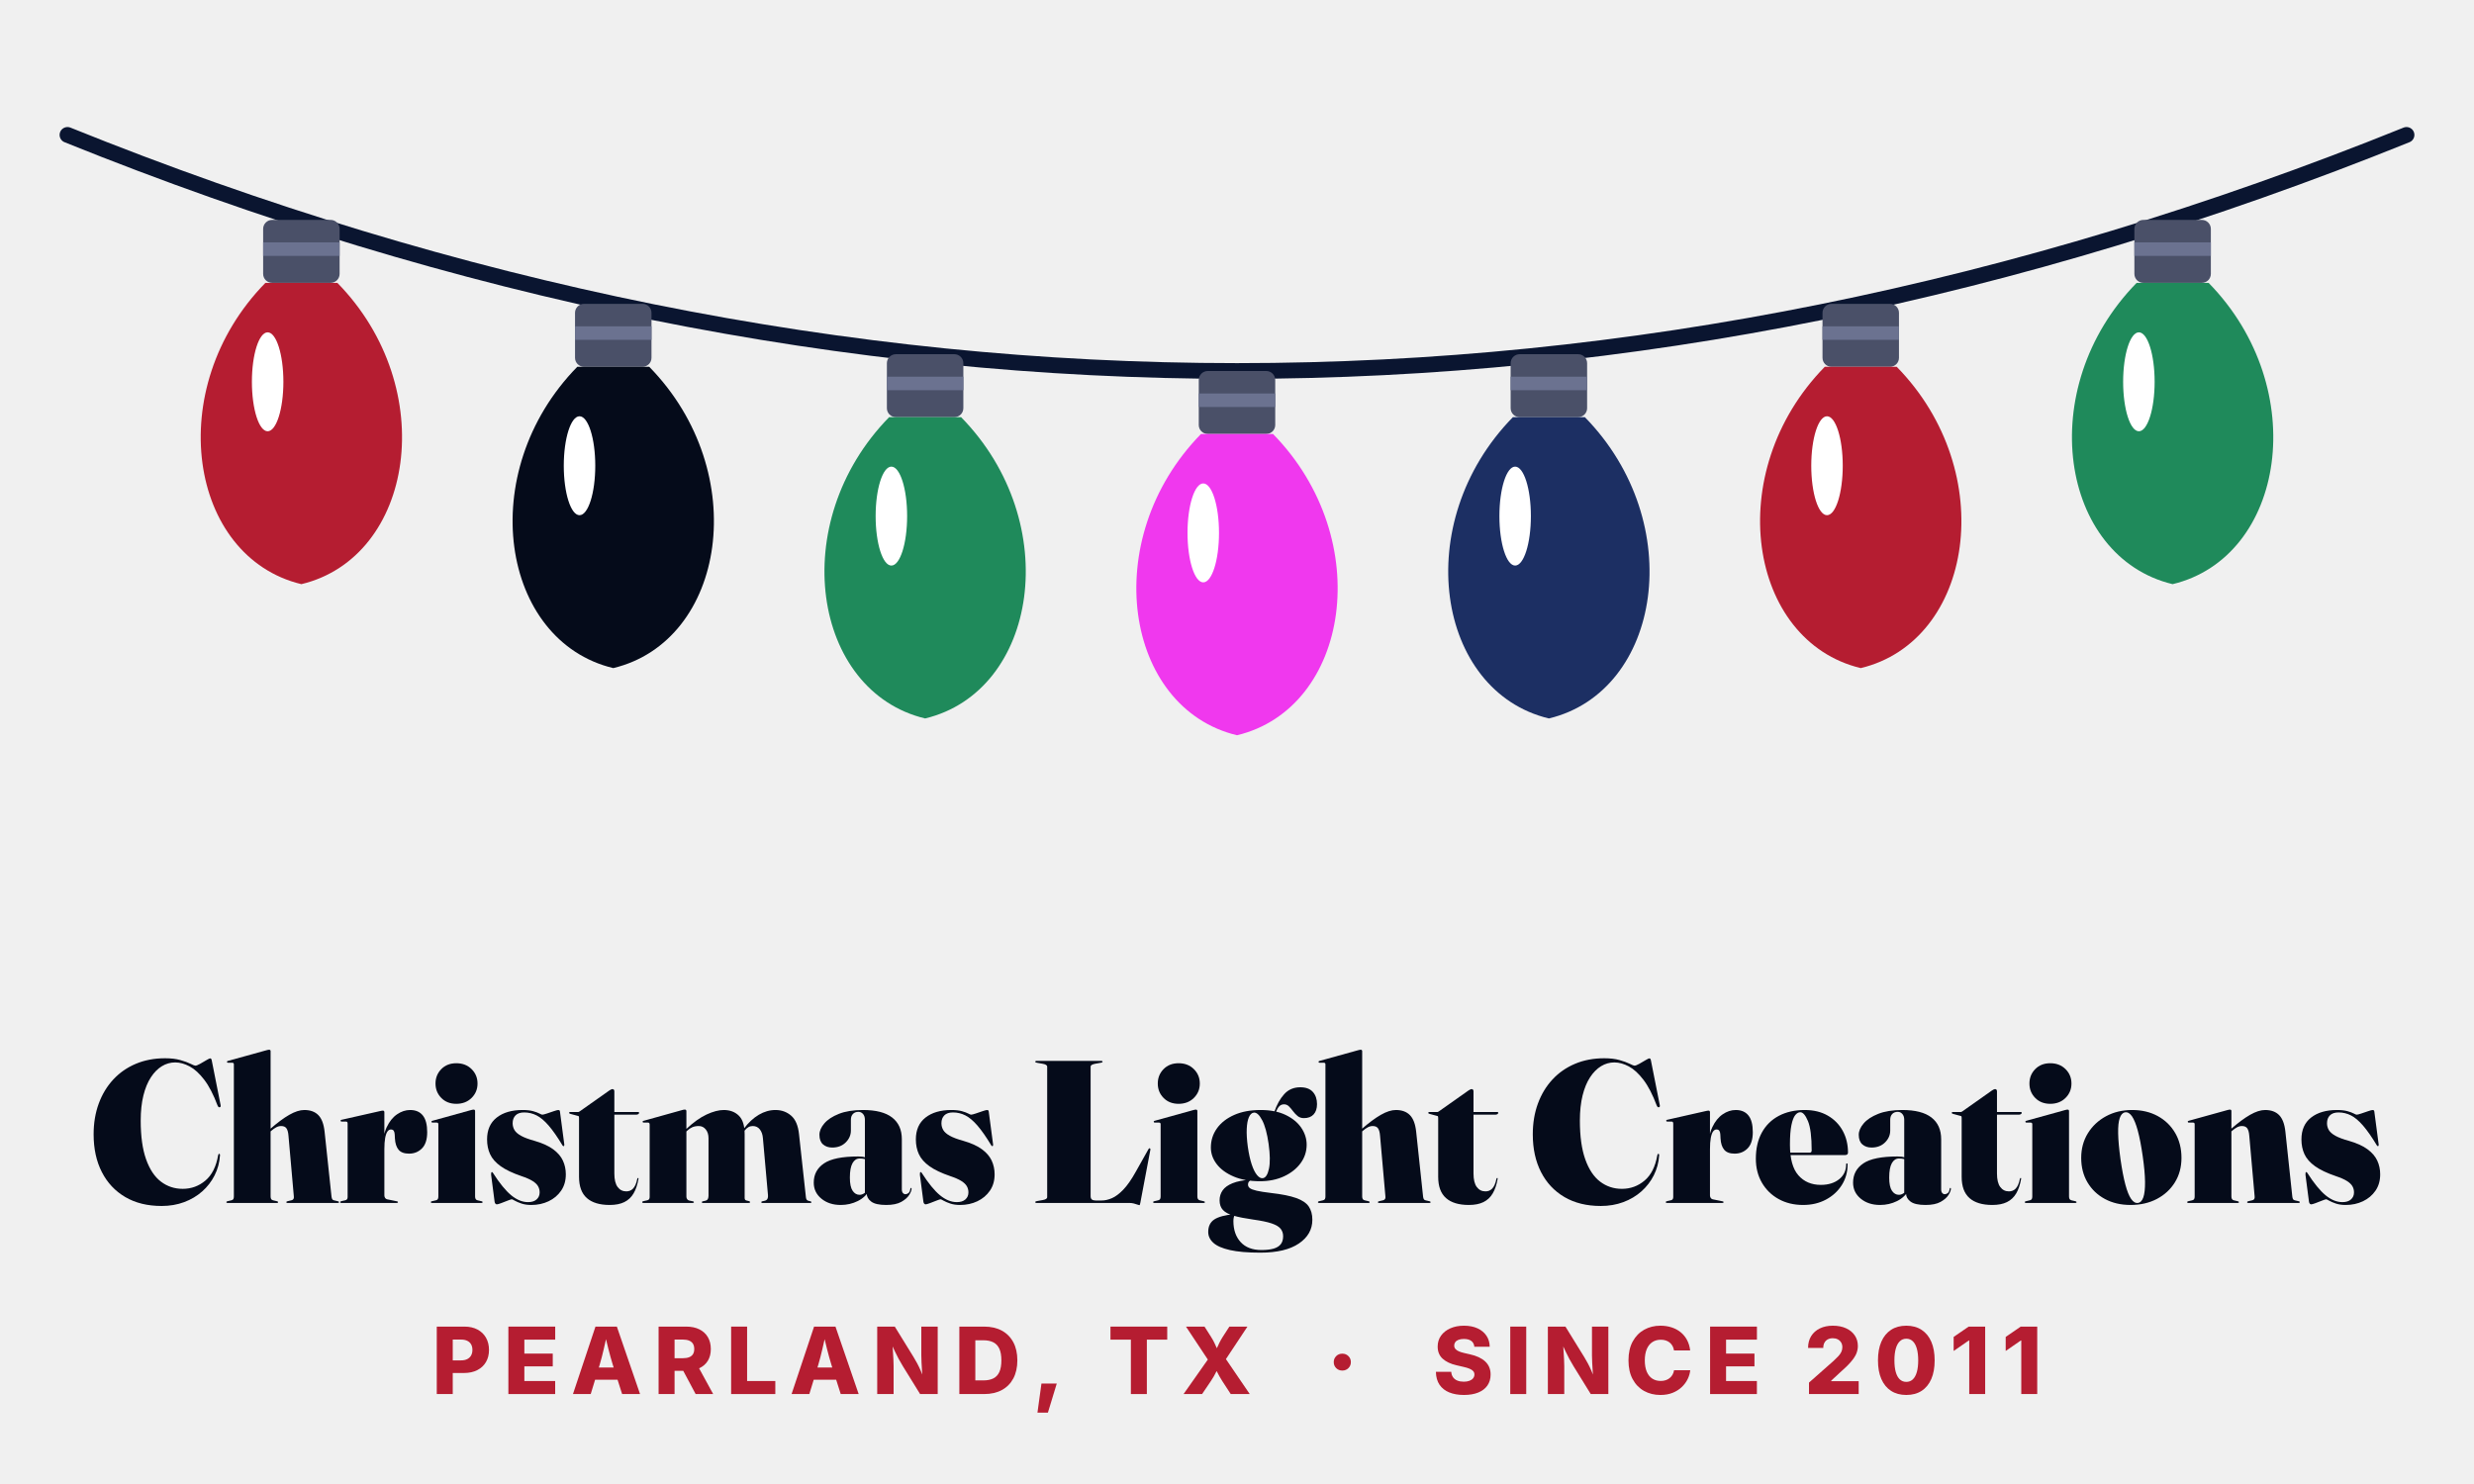
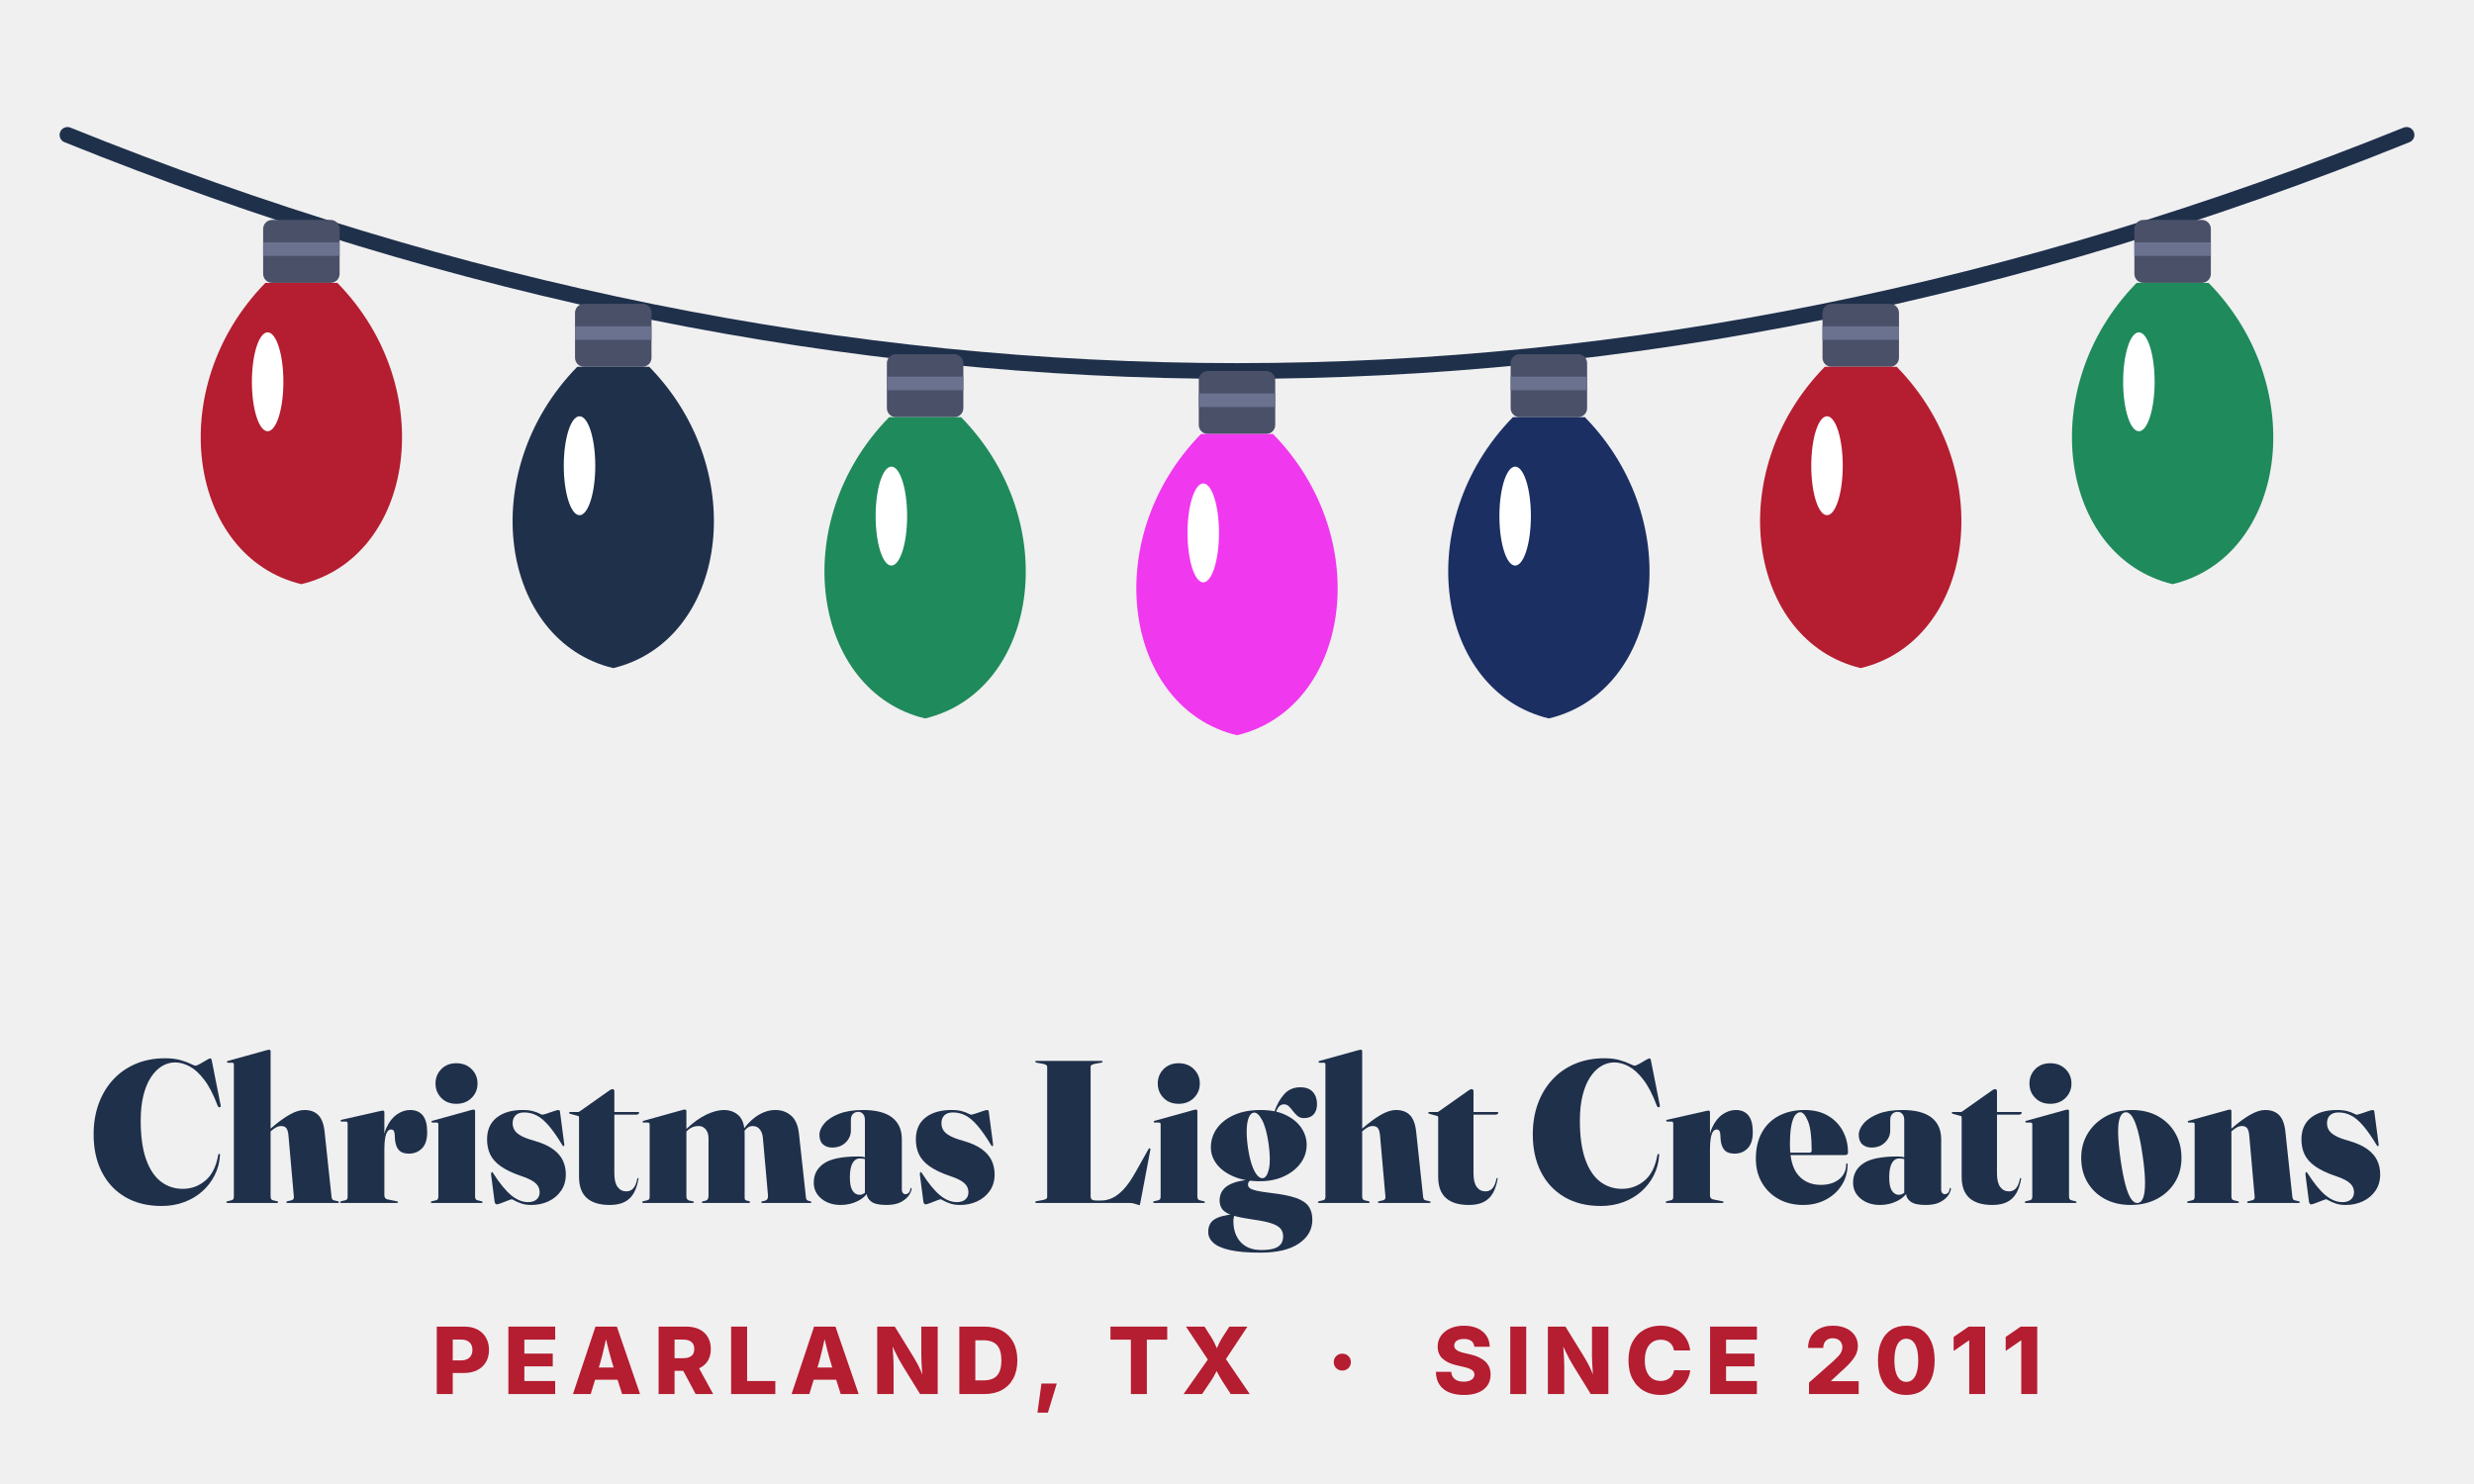
<svg xmlns="http://www.w3.org/2000/svg" width="11in" height="6.6in" viewBox="0 0 1100 660">
-   <path d="M30 60 Q550 270 1070 60" fill="none" stroke="#0a1530" stroke-width="7" stroke-linecap="round" />
+   <path d="M30 60 Q550 270 1070 60" fill="none" stroke="#1F304B" stroke-width="7" stroke-linecap="round" />
  <rect x="117" y="97.8" width="34" height="28" rx="4" fill="#4a5068" />
  <rect x="117" y="107.8" width="34" height="6" fill="#6b7290" />
  <path d="M118 125.8 C72 172.8 84 247.8 134 259.8 C184 247.8 196 172.8 150 125.8 Z" fill="#b51d31" />
  <ellipse cx="119" cy="169.8" rx="7" ry="22" fill="#ffffff" />
  <rect x="255.67" y="135.13" width="34" height="28" rx="4" fill="#4a5068" />
  <rect x="255.67" y="145.13" width="34" height="6" fill="#6b7290" />
-   <path d="M256.67 163.13 C210.67 210.13 222.67 285.13 272.67 297.13 C322.67 285.13 334.67 210.13 288.67 163.13 Z" fill="#050b1a" />
+   <path d="M256.67 163.13 C210.67 210.13 222.67 285.13 272.67 297.13 C322.67 285.13 334.67 210.13 288.67 163.13 Z" fill="#1F304B" />
  <ellipse cx="257.67" cy="207.13" rx="7" ry="22" fill="#ffffff" />
  <rect x="394.33" y="157.53" width="34" height="28" rx="4" fill="#4a5068" />
  <rect x="394.33" y="167.53" width="34" height="6" fill="#6b7290" />
  <path d="M395.33 185.53 C349.33 232.53 361.33 307.53 411.33 319.53 C461.33 307.53 473.33 232.53 427.33 185.53 Z" fill="#1f8a5b" />
  <ellipse cx="396.33" cy="229.53" rx="7" ry="22" fill="#ffffff" />
  <rect x="533" y="165" width="34" height="28" rx="4" fill="#4a5068" />
  <rect x="533" y="175" width="34" height="6" fill="#6b7290" />
  <path d="M534 193 C488 240 500 315 550 327 C600 315 612 240 566 193 Z" fill="#f038ee" />
  <ellipse cx="535" cy="237" rx="7" ry="22" fill="#ffffff" />
  <rect x="671.67" y="157.53" width="34" height="28" rx="4" fill="#4a5068" />
  <rect x="671.67" y="167.53" width="34" height="6" fill="#6b7290" />
  <path d="M672.67 185.53 C626.67 232.53 638.67 307.53 688.67 319.53 C738.67 307.53 750.67 232.53 704.67 185.53 Z" fill="#1c2f63" />
  <ellipse cx="673.67" cy="229.53" rx="7" ry="22" fill="#ffffff" />
  <rect x="810.33" y="135.13" width="34" height="28" rx="4" fill="#4a5068" />
  <rect x="810.33" y="145.13" width="34" height="6" fill="#6b7290" />
  <path d="M811.33 163.13 C765.33 210.13 777.33 285.13 827.33 297.13 C877.33 285.13 889.33 210.13 843.33 163.13 Z" fill="#b51d31" />
  <ellipse cx="812.33" cy="207.13" rx="7" ry="22" fill="#ffffff" />
  <rect x="949" y="97.8" width="34" height="28" rx="4" fill="#4a5068" />
  <rect x="949" y="107.8" width="34" height="6" fill="#6b7290" />
  <path d="M950 125.8 C904 172.8 916 247.8 966 259.8 C1016 247.8 1028 172.8 982 125.8 Z" fill="#1f8a5b" />
  <ellipse cx="951" cy="169.8" rx="7" ry="22" fill="#ffffff" />
-   <g transform="translate(0 535)" fill="#050b1a">
+   <g transform="translate(0 535)" fill="#1F304B">
    <path transform="translate(40 0) scale(0.04512276 -0.04512276)" d="M1281 467Q1274 363 1228.5 272.5Q1183 182 1106.5 114.0Q1030 46 928.0 8.0Q826 -30 706 -30Q498 -30 348.0 58.0Q198 146 117.0 304.5Q36 463 36 676Q36 842 86.5 979.5Q137 1117 230.0 1217.0Q323 1317 452.5 1371.5Q582 1426 740 1426Q828 1426 891.0 1408.0Q954 1390 991.0 1371.5Q1028 1353 1038 1353Q1053 1353 1085.0 1371.0Q1117 1389 1147.0 1407.0Q1177 1425 1185 1425Q1190 1425 1194.0 1420.5Q1198 1416 1200 1405L1287 966Q1289 956 1287.5 950.5Q1286 945 1278 943Q1271 942 1266.5 946.0Q1262 950 1257 961Q1197 1121 1126.5 1213.5Q1056 1306 982.5 1345.5Q909 1385 840 1385Q770 1385 709.0 1348.0Q648 1311 600.5 1238.5Q553 1166 526.5 1059.0Q500 952 500 811Q500 579 553.0 430.0Q606 281 699.5 210.0Q793 139 914 139Q1041 139 1137.5 220.5Q1234 302 1263 470Q1265 477 1267.0 480.5Q1269 484 1273 484Q1278 484 1280.0 479.0Q1282 474 1281 467Z" />
    <path transform="translate(99.47 0) scale(0.04512276 -0.04512276)" d="M462 1496V64Q462 48 467.5 38.5Q473 29 486 26L524 17Q536 14 536 8Q536 0 526 0H36Q32 0 29.0 2.0Q26 4 26 8Q26 11 28.5 13.5Q31 16 38 17L76 26Q90 29 95.0 38.5Q100 48 100 64V1366Q100 1374 96.0 1378.0Q92 1382 83 1382H44Q37 1382 34.5 1384.5Q32 1387 32 1391Q32 1395 35.0 1397.0Q38 1399 42 1400L421 1505Q433 1508 437.5 1509.0Q442 1510 448 1510Q455 1510 458.5 1506.0Q462 1502 462 1496ZM432 679 418 694 458 729Q563 821 646.0 868.5Q729 916 794 916Q883 916 932.5 865.5Q982 815 994 702L1062 64Q1064 48 1068.5 38.5Q1073 29 1086 26L1124 17Q1131 16 1133.5 13.5Q1136 11 1136 8Q1136 4 1133.5 2.0Q1131 0 1126 0H627Q617 0 617 8Q617 14 629 17L667 26Q681 29 687.0 38.5Q693 48 691 64L638 664Q634 713 618.0 735.5Q602 758 566 758Q541 758 517.5 745.5Q494 733 470 712Z" />
    <path transform="translate(149.96 0) scale(0.04512276 -0.04512276)" d="M448 540Q448 664 487.5 747.5Q527 831 589.0 873.5Q651 916 718 916Q800 916 843.0 862.0Q886 808 886 698Q886 590 835.0 538.0Q784 486 707 486Q636 486 604.0 524.5Q572 563 568 636L566 674Q565 696 557.0 710.0Q549 724 528 724Q509 724 494.5 704.0Q480 684 472.0 641.0Q464 598 464 530ZM464 894V586V74Q464 61 471.0 50.0Q478 39 490 36L588 16Q594 15 596.0 13.0Q598 11 598 8Q598 4 595.0 2.0Q592 0 586 0H40Q34 0 31.0 2.5Q28 5 28 8Q28 11 32.0 14.0Q36 17 42 18L78 26Q92 29 97.0 37.5Q102 46 102 58V782Q102 791 98.5 796.5Q95 802 86 802H42Q38 802 35.0 804.5Q32 807 32 810Q32 813 35.0 816.0Q38 819 44 820L424 906Q433 908 438.5 909.0Q444 910 450 910Q458 910 461.0 905.0Q464 900 464 894Z" />
    <path transform="translate(190.39 0) scale(0.04512276 -0.04512276)" d="M462 906V64Q462 48 467.5 38.5Q473 29 486 26L524 17Q531 16 533.5 13.5Q536 11 536 8Q536 4 533.5 2.0Q531 0 526 0H36Q32 0 29.0 2.0Q26 4 26 8Q26 11 28.5 13.5Q31 16 38 17L76 26Q90 29 95.0 38.5Q100 48 100 64V776Q100 784 96.0 788.0Q92 792 83 792H44Q37 792 34.5 794.5Q32 797 32 801Q32 805 35.0 807.0Q38 809 42 810L421 915Q433 918 437.5 919.0Q442 920 448 920Q455 920 458.5 916.0Q462 912 462 906ZM277 977Q186 977 129.0 1035.0Q72 1093 72 1177Q72 1261 129.0 1319.0Q186 1377 277 1377Q369 1377 427.5 1319.0Q486 1261 486 1177Q486 1093 427.5 1035.0Q369 977 277 977Z" />
    <path transform="translate(215.3 0) scale(0.04512276 -0.04512276)" d="M432 8Q486 8 516.0 34.5Q546 61 546 104Q546 137 530.5 164.5Q515 192 476.0 216.5Q437 241 368 264Q236 309 162.0 362.0Q88 415 58.0 480.0Q28 545 28 626Q28 767 123.0 841.5Q218 916 378 916Q441 916 481.5 904.5Q522 893 543.5 881.5Q565 870 572 870Q584 870 618.0 881.5Q652 893 685.5 904.5Q719 916 730 916Q735 916 740.0 913.5Q745 911 746 902L788 584Q790 574 788.5 568.0Q787 562 784 560Q781 559 778.0 560.5Q775 562 772 566Q696 692 634.5 763.0Q573 834 515.5 863.0Q458 892 394 892Q337 892 308.5 863.0Q280 834 280 786Q280 749 298.0 718.5Q316 688 362.5 662.0Q409 636 496 612Q611 579 678.5 529.5Q746 480 775.0 417.5Q804 355 804 282Q804 188 757.5 120.5Q711 53 634.0 16.5Q557 -20 464 -20Q408 -20 367.0 -6.0Q326 8 301.5 22.0Q277 36 272 36Q264 36 232.5 23.5Q201 11 168.0 -1.5Q135 -14 124 -14Q117 -14 110.5 -7.5Q104 -1 102 14L68 276Q67 290 68.5 295.5Q70 301 74 304Q76 306 79.0 303.5Q82 301 86 296Q184 143 266.0 75.5Q348 8 432 8Z" />
    <path transform="translate(253.3 0) scale(0.04512276 -0.04512276)" d="M80 858 6 878Q-1 880 -3.5 882.5Q-6 885 -6 888Q-6 891 -3.5 893.5Q-1 896 2 896H82Q85 896 88.5 897.0Q92 898 98 902L390 1108Q398 1114 407.0 1118.0Q416 1122 422 1122Q430 1122 435.0 1116.5Q440 1111 440 1100V290Q440 201 472.0 157.5Q504 114 558 114Q576 114 592.5 120.0Q609 126 623.0 140.0Q637 154 648.0 178.0Q659 202 666 238Q668 246 674.0 246.0Q680 246 678 238Q663 151 629.5 94.0Q596 37 538.5 8.5Q481 -20 394 -20Q246 -20 169.0 48.0Q92 116 92 258V840Q92 849 90.0 853.0Q88 857 80 858ZM336 870 348 896H674Q679 896 681.5 894.5Q684 893 684 888Q684 881 676.0 875.5Q668 870 654 870Z" />
    <path transform="translate(284.34 0) scale(0.04512276 -0.04512276)" d="M462 904V62Q462 49 469.0 38.0Q476 27 488 24L526 16Q536 14 536 8Q536 0 524 0H38Q32 0 29.0 2.5Q26 5 26 8Q26 11 30.0 14.0Q34 17 40 18L76 26Q90 29 95.0 37.5Q100 46 100 58V772Q100 781 96.5 786.5Q93 792 84 792H40Q36 792 33.0 794.5Q30 797 30 800Q30 803 33.0 806.0Q36 809 42 810L422 916Q431 919 436.5 919.5Q442 920 448 920Q456 920 459.0 915.0Q462 910 462 904ZM434 678 420 690 458 726Q566 828 661.5 872.0Q757 916 830 916Q922 916 979.0 860.0Q1036 804 1036 678V50Q1036 38 1040.5 32.0Q1045 26 1054 24L1078 18Q1090 14 1090 8Q1090 0 1074 0H622Q614 0 614 8Q614 14 624 16L650 22Q668 27 674.0 40.0Q680 53 680 72V638Q680 691 653.0 724.5Q626 758 584 758Q548 758 521.0 746.5Q494 735 470 712ZM1010 678 996 690 1028 732Q1096 822 1175.5 869.0Q1255 916 1340 916Q1430 916 1494.5 860.0Q1559 804 1572 676L1640 54Q1642 39 1647.5 32.0Q1653 25 1662 22L1684 16Q1689 15 1691.5 13.0Q1694 11 1694 8Q1694 4 1691.5 2.0Q1689 0 1684 0H1208Q1200 0 1200 8Q1200 14 1210 16L1236 22Q1254 27 1261.0 41.0Q1268 55 1266 76L1216 638Q1212 691 1186.0 724.5Q1160 758 1116 758Q1092 758 1073.0 747.0Q1054 736 1040 718Z" />
    <path transform="translate(360.82 0) scale(0.04512276 -0.04512276)" d="M544 93V107L526 90V820Q526 856 507.5 877.0Q489 898 462 898Q428 898 408.0 877.0Q388 856 388 820V714Q388 647 337.0 596.5Q286 546 204 546Q149 546 113.5 577.0Q78 608 78 672Q78 727 126.0 783.5Q174 840 269.5 878.0Q365 916 507 916Q699 916 794.5 842.0Q890 768 890 628V134Q890 110 900.5 98.0Q911 86 926 86Q941 86 955.5 97.5Q970 109 974 140Q975 145 976.5 146.5Q978 148 980 148Q983 148 984.5 146.5Q986 145 986 140Q986 117 962.5 79.0Q939 41 884.5 10.5Q830 -20 736 -20Q632 -20 588.0 13.5Q544 47 544 93ZM22 200Q22 321 122.5 389.5Q223 458 460 458Q505 458 530.5 448.5Q556 439 578 422L568 414Q544 428 523.0 433.0Q502 438 474 438Q430 438 404.0 392.0Q378 346 378 250Q378 160 405.0 120.0Q432 80 474 80Q497 80 521.0 96.5Q545 113 559 138L573 130Q533 57 455.5 18.5Q378 -20 288 -20Q173 -20 97.5 42.0Q22 104 22 200Z" />
    <path transform="translate(405.95 0) scale(0.04512276 -0.04512276)" d="M432 8Q486 8 516.0 34.5Q546 61 546 104Q546 137 530.5 164.5Q515 192 476.0 216.5Q437 241 368 264Q236 309 162.0 362.0Q88 415 58.0 480.0Q28 545 28 626Q28 767 123.0 841.5Q218 916 378 916Q441 916 481.5 904.5Q522 893 543.5 881.5Q565 870 572 870Q584 870 618.0 881.5Q652 893 685.5 904.5Q719 916 730 916Q735 916 740.0 913.5Q745 911 746 902L788 584Q790 574 788.5 568.0Q787 562 784 560Q781 559 778.0 560.5Q775 562 772 566Q696 692 634.5 763.0Q573 834 515.5 863.0Q458 892 394 892Q337 892 308.5 863.0Q280 834 280 786Q280 749 298.0 718.5Q316 688 362.5 662.0Q409 636 496 612Q611 579 678.5 529.5Q746 480 775.0 417.5Q804 355 804 282Q804 188 757.5 120.5Q711 53 634.0 16.5Q557 -20 464 -20Q408 -20 367.0 -6.0Q326 8 301.5 22.0Q277 36 272 36Q264 36 232.5 23.5Q201 11 168.0 -1.5Q135 -14 124 -14Q117 -14 110.5 -7.5Q104 -1 102 14L68 276Q67 290 68.5 295.5Q70 301 74 304Q76 306 79.0 303.5Q82 301 86 296Q184 143 266.0 75.5Q348 8 432 8Z" />
    <path transform="translate(457.48 0) scale(0.04512276 -0.04512276)" d="M710 1382 654 1372Q632 1368 620.0 1361.0Q608 1354 608 1342V68Q608 43 621.0 33.5Q634 24 658 24H716Q765 24 818.0 47.0Q871 70 929.5 130.5Q988 191 1051 304L1178 530Q1181 536 1184.0 538.0Q1187 540 1190 538Q1195 537 1196.5 533.0Q1198 529 1196 520L1098 2Q1095 -14 1093.0 -18.0Q1091 -22 1088 -22Q1084 -22 1069.5 -16.5Q1055 -11 1034.0 -5.5Q1013 0 988 0H74Q68 0 65.0 2.5Q62 5 62 8Q62 15 78 18L134 28Q157 32 168.5 39.0Q180 46 180 58V1342Q180 1354 168.5 1361.0Q157 1368 134 1372L78 1382Q62 1385 62 1392Q62 1395 65.0 1397.5Q68 1400 74 1400H714Q720 1400 723.0 1397.5Q726 1395 726 1392Q726 1385 710 1382Z" />
    <path transform="translate(511.53 0) scale(0.04512276 -0.04512276)" d="M462 906V64Q462 48 467.5 38.5Q473 29 486 26L524 17Q531 16 533.5 13.5Q536 11 536 8Q536 4 533.5 2.0Q531 0 526 0H36Q32 0 29.0 2.0Q26 4 26 8Q26 11 28.5 13.5Q31 16 38 17L76 26Q90 29 95.0 38.5Q100 48 100 64V776Q100 784 96.0 788.0Q92 792 83 792H44Q37 792 34.5 794.5Q32 797 32 801Q32 805 35.0 807.0Q38 809 42 810L421 915Q433 918 437.5 919.0Q442 920 448 920Q455 920 458.5 916.0Q462 912 462 906ZM277 977Q186 977 129.0 1035.0Q72 1093 72 1177Q72 1261 129.0 1319.0Q186 1377 277 1377Q369 1377 427.5 1319.0Q486 1261 486 1177Q486 1093 427.5 1035.0Q369 977 277 977Z" />
    <path transform="translate(536.44 0) scale(0.04512276 -0.04512276)" d="M637 98Q543 109 494.0 120.5Q445 132 427.0 146.0Q409 160 409 180Q409 200 420.0 212.0Q431 224 441 224L439 230Q325 222 257.0 194.5Q189 167 159.0 124.0Q129 81 129 26Q129 -34 162.0 -69.5Q195 -105 268.0 -126.0Q341 -147 461 -164Q577 -180 641.0 -201.5Q705 -223 730.0 -254.0Q755 -285 755 -328Q755 -377 731.5 -407.0Q708 -437 660.5 -450.5Q613 -464 541 -464Q408 -464 336.5 -386.0Q265 -308 265 -178Q265 -158 269.0 -142.0Q273 -126 277 -120V-110Q138 -123 77.5 -162.5Q17 -202 17 -286Q17 -347 67.5 -393.0Q118 -439 231.0 -464.5Q344 -490 531 -490Q777 -490 910.0 -400.0Q1043 -310 1043 -166Q1043 -87 1007.5 -35.0Q972 17 883.5 48.5Q795 80 637 98ZM659 870 679 878Q693 925 713.0 948.5Q733 972 764 972Q792 972 812.5 951.5Q833 931 853.0 904.0Q873 877 898.0 856.5Q923 836 960 836Q1022 836 1055.5 872.5Q1089 909 1089 974Q1089 1048 1048.0 1094.0Q1007 1140 924 1140Q827 1140 765.5 1072.0Q704 1004 667 894ZM987 574Q987 662 934.5 740.0Q882 818 780.5 867.0Q679 916 533 916Q382 916 272.0 867.0Q162 818 102.5 734.5Q43 651 43 546Q43 457 101.5 381.5Q160 306 268.5 260.0Q377 214 527 214Q659 214 763.0 262.0Q867 310 927.0 391.5Q987 473 987 574ZM465 890Q506 896 548.0 816.5Q590 737 612 582Q634 425 615.5 337.5Q597 250 555 244Q527 240 498.0 274.5Q469 309 445.5 379.5Q422 450 407 554Q393 657 396.5 731.0Q400 805 418.0 845.5Q436 886 465 890Z" />
    <path transform="translate(584.81 0) scale(0.04512276 -0.04512276)" d="M462 1496V64Q462 48 467.5 38.5Q473 29 486 26L524 17Q536 14 536 8Q536 0 526 0H36Q32 0 29.0 2.0Q26 4 26 8Q26 11 28.5 13.5Q31 16 38 17L76 26Q90 29 95.0 38.5Q100 48 100 64V1366Q100 1374 96.0 1378.0Q92 1382 83 1382H44Q37 1382 34.5 1384.5Q32 1387 32 1391Q32 1395 35.0 1397.0Q38 1399 42 1400L421 1505Q433 1508 437.5 1509.0Q442 1510 448 1510Q455 1510 458.5 1506.0Q462 1502 462 1496ZM432 679 418 694 458 729Q563 821 646.0 868.5Q729 916 794 916Q883 916 932.5 865.5Q982 815 994 702L1062 64Q1064 48 1068.5 38.5Q1073 29 1086 26L1124 17Q1131 16 1133.5 13.5Q1136 11 1136 8Q1136 4 1133.5 2.0Q1131 0 1126 0H627Q617 0 617 8Q617 14 629 17L667 26Q681 29 687.0 38.5Q693 48 691 64L638 664Q634 713 618.0 735.5Q602 758 566 758Q541 758 517.5 745.5Q494 733 470 712Z" />
    <path transform="translate(635.3 0) scale(0.04512276 -0.04512276)" d="M80 858 6 878Q-1 880 -3.5 882.5Q-6 885 -6 888Q-6 891 -3.5 893.5Q-1 896 2 896H82Q85 896 88.5 897.0Q92 898 98 902L390 1108Q398 1114 407.0 1118.0Q416 1122 422 1122Q430 1122 435.0 1116.5Q440 1111 440 1100V290Q440 201 472.0 157.5Q504 114 558 114Q576 114 592.5 120.0Q609 126 623.0 140.0Q637 154 648.0 178.0Q659 202 666 238Q668 246 674.0 246.0Q680 246 678 238Q663 151 629.5 94.0Q596 37 538.5 8.5Q481 -20 394 -20Q246 -20 169.0 48.0Q92 116 92 258V840Q92 849 90.0 853.0Q88 857 80 858ZM336 870 348 896H674Q679 896 681.5 894.5Q684 893 684 888Q684 881 676.0 875.5Q668 870 654 870Z" />
    <path transform="translate(679.89 0) scale(0.04512276 -0.04512276)" d="M1281 467Q1274 363 1228.5 272.5Q1183 182 1106.5 114.0Q1030 46 928.0 8.0Q826 -30 706 -30Q498 -30 348.0 58.0Q198 146 117.0 304.5Q36 463 36 676Q36 842 86.5 979.5Q137 1117 230.0 1217.0Q323 1317 452.5 1371.5Q582 1426 740 1426Q828 1426 891.0 1408.0Q954 1390 991.0 1371.5Q1028 1353 1038 1353Q1053 1353 1085.0 1371.0Q1117 1389 1147.0 1407.0Q1177 1425 1185 1425Q1190 1425 1194.0 1420.5Q1198 1416 1200 1405L1287 966Q1289 956 1287.5 950.5Q1286 945 1278 943Q1271 942 1266.5 946.0Q1262 950 1257 961Q1197 1121 1126.5 1213.5Q1056 1306 982.5 1345.5Q909 1385 840 1385Q770 1385 709.0 1348.0Q648 1311 600.5 1238.5Q553 1166 526.5 1059.0Q500 952 500 811Q500 579 553.0 430.0Q606 281 699.5 210.0Q793 139 914 139Q1041 139 1137.5 220.5Q1234 302 1263 470Q1265 477 1267.0 480.5Q1269 484 1273 484Q1278 484 1280.0 479.0Q1282 474 1281 467Z" />
    <path transform="translate(739.36 0) scale(0.04512276 -0.04512276)" d="M448 540Q448 664 487.5 747.5Q527 831 589.0 873.5Q651 916 718 916Q800 916 843.0 862.0Q886 808 886 698Q886 590 835.0 538.0Q784 486 707 486Q636 486 604.0 524.5Q572 563 568 636L566 674Q565 696 557.0 710.0Q549 724 528 724Q509 724 494.5 704.0Q480 684 472.0 641.0Q464 598 464 530ZM464 894V586V74Q464 61 471.0 50.0Q478 39 490 36L588 16Q594 15 596.0 13.0Q598 11 598 8Q598 4 595.0 2.0Q592 0 586 0H40Q34 0 31.0 2.5Q28 5 28 8Q28 11 32.0 14.0Q36 17 42 18L78 26Q92 29 97.0 37.5Q102 46 102 58V782Q102 791 98.5 796.5Q95 802 86 802H42Q38 802 35.0 804.5Q32 807 32 810Q32 813 35.0 816.0Q38 819 44 820L424 906Q433 908 438.5 909.0Q444 910 450 910Q458 910 461.0 905.0Q464 900 464 894Z" />
    <path transform="translate(779.79 0) scale(0.04512276 -0.04512276)" d="M928 496Q928 486 921.5 479.0Q915 472 900 472H274V496H552Q570 496 570 518Q570 719 533.5 806.5Q497 894 458 894Q431 894 408.0 865.5Q385 837 370.5 767.0Q356 697 356 574Q356 367 439.0 272.5Q522 178 660 178Q771 178 840.5 233.5Q910 289 910 382Q910 387 912.5 388.5Q915 390 916 390Q919 390 921.5 388.0Q924 386 924 380Q924 266 866.5 175.5Q809 85 710.0 32.5Q611 -20 486 -20Q350 -20 245.0 38.0Q140 96 80.0 199.0Q20 302 20 436Q20 586 79.0 693.5Q138 801 246.5 858.5Q355 916 502 916Q633 916 728.5 861.0Q824 806 876.0 711.0Q928 616 928 496Z" />
    <path transform="translate(822.93 0) scale(0.04512276 -0.04512276)" d="M544 93V107L526 90V820Q526 856 507.5 877.0Q489 898 462 898Q428 898 408.0 877.0Q388 856 388 820V714Q388 647 337.0 596.5Q286 546 204 546Q149 546 113.5 577.0Q78 608 78 672Q78 727 126.0 783.5Q174 840 269.5 878.0Q365 916 507 916Q699 916 794.5 842.0Q890 768 890 628V134Q890 110 900.5 98.0Q911 86 926 86Q941 86 955.5 97.5Q970 109 974 140Q975 145 976.5 146.5Q978 148 980 148Q983 148 984.5 146.5Q986 145 986 140Q986 117 962.5 79.0Q939 41 884.5 10.5Q830 -20 736 -20Q632 -20 588.0 13.5Q544 47 544 93ZM22 200Q22 321 122.5 389.5Q223 458 460 458Q505 458 530.5 448.5Q556 439 578 422L568 414Q544 428 523.0 433.0Q502 438 474 438Q430 438 404.0 392.0Q378 346 378 250Q378 160 405.0 120.0Q432 80 474 80Q497 80 521.0 96.5Q545 113 559 138L573 130Q533 57 455.5 18.5Q378 -20 288 -20Q173 -20 97.5 42.0Q22 104 22 200Z" />
    <path transform="translate(868.05 0) scale(0.04512276 -0.04512276)" d="M80 858 6 878Q-1 880 -3.5 882.5Q-6 885 -6 888Q-6 891 -3.5 893.5Q-1 896 2 896H82Q85 896 88.5 897.0Q92 898 98 902L390 1108Q398 1114 407.0 1118.0Q416 1122 422 1122Q430 1122 435.0 1116.5Q440 1111 440 1100V290Q440 201 472.0 157.5Q504 114 558 114Q576 114 592.5 120.0Q609 126 623.0 140.0Q637 154 648.0 178.0Q659 202 666 238Q668 246 674.0 246.0Q680 246 678 238Q663 151 629.5 94.0Q596 37 538.5 8.5Q481 -20 394 -20Q246 -20 169.0 48.0Q92 116 92 258V840Q92 849 90.0 853.0Q88 857 80 858ZM336 870 348 896H674Q679 896 681.5 894.5Q684 893 684 888Q684 881 676.0 875.5Q668 870 654 870Z" />
    <path transform="translate(899.09 0) scale(0.04512276 -0.04512276)" d="M462 906V64Q462 48 467.5 38.5Q473 29 486 26L524 17Q531 16 533.5 13.5Q536 11 536 8Q536 4 533.5 2.0Q531 0 526 0H36Q32 0 29.0 2.0Q26 4 26 8Q26 11 28.5 13.5Q31 16 38 17L76 26Q90 29 95.0 38.5Q100 48 100 64V776Q100 784 96.0 788.0Q92 792 83 792H44Q37 792 34.5 794.5Q32 797 32 801Q32 805 35.0 807.0Q38 809 42 810L421 915Q433 918 437.5 919.0Q442 920 448 920Q455 920 458.5 916.0Q462 912 462 906ZM277 977Q186 977 129.0 1035.0Q72 1093 72 1177Q72 1261 129.0 1319.0Q186 1377 277 1377Q369 1377 427.5 1319.0Q486 1261 486 1177Q486 1093 427.5 1035.0Q369 977 277 977Z" />
    <path transform="translate(924 0) scale(0.04512276 -0.04512276)" d="M532 916Q675 916 784.5 856.0Q894 796 956.0 689.5Q1018 583 1018 444Q1018 308 953.5 203.5Q889 99 776.0 39.5Q663 -20 516 -20Q373 -20 263.5 39.0Q154 98 92.0 202.5Q30 307 30 444Q30 580 95.5 686.5Q161 793 274.5 854.5Q388 916 532 916ZM589 0Q625 5 642.5 56.0Q660 107 659.0 208.0Q658 309 636 462Q614 615 587.5 712.5Q561 810 530.0 854.5Q499 899 462 893Q427 887 409.5 836.0Q392 785 394.0 685.0Q396 585 417 432Q439 279 465.0 181.5Q491 84 522.0 39.5Q553 -5 589 0Z" />
    <path transform="translate(971.29 0) scale(0.04512276 -0.04512276)" d="M462 906V64Q462 48 467.5 38.5Q473 29 486 26L524 17Q536 14 536 8Q536 0 526 0H36Q32 0 29.0 2.0Q26 4 26 8Q26 11 28.5 13.5Q31 16 38 17L76 26Q90 29 95.0 38.5Q100 48 100 64V776Q100 784 96.0 788.0Q92 792 83 792H44Q37 792 34.5 794.5Q32 797 32 801Q32 805 35.0 807.0Q38 809 42 810L421 915Q433 918 437.5 919.0Q442 920 448 920Q455 920 458.5 916.0Q462 912 462 906ZM432 679 418 694 458 729Q563 821 646.0 868.5Q729 916 794 916Q883 916 932.5 865.5Q982 815 994 702L1062 64Q1064 48 1068.5 38.5Q1073 29 1086 26L1124 17Q1131 16 1133.5 13.5Q1136 11 1136 8Q1136 4 1133.5 2.0Q1131 0 1126 0H627Q617 0 617 8Q617 14 629 17L667 26Q681 29 687.0 38.5Q693 48 691 64L638 664Q634 713 618.0 735.5Q602 758 566 758Q541 758 517.5 745.5Q494 733 470 712Z" />
    <path transform="translate(1022.01 0) scale(0.04512276 -0.04512276)" d="M432 8Q486 8 516.0 34.5Q546 61 546 104Q546 137 530.5 164.5Q515 192 476.0 216.5Q437 241 368 264Q236 309 162.0 362.0Q88 415 58.0 480.0Q28 545 28 626Q28 767 123.0 841.5Q218 916 378 916Q441 916 481.5 904.5Q522 893 543.5 881.5Q565 870 572 870Q584 870 618.0 881.5Q652 893 685.5 904.5Q719 916 730 916Q735 916 740.0 913.5Q745 911 746 902L788 584Q790 574 788.5 568.0Q787 562 784 560Q781 559 778.0 560.5Q775 562 772 566Q696 692 634.5 763.0Q573 834 515.5 863.0Q458 892 394 892Q337 892 308.5 863.0Q280 834 280 786Q280 749 298.0 718.5Q316 688 362.5 662.0Q409 636 496 612Q611 579 678.5 529.5Q746 480 775.0 417.5Q804 355 804 282Q804 188 757.5 120.5Q711 53 634.0 16.5Q557 -20 464 -20Q408 -20 367.0 -6.0Q326 8 301.5 22.0Q277 36 272 36Q264 36 232.5 23.5Q201 11 168.0 -1.5Q135 -14 124 -14Q117 -14 110.5 -7.5Q104 -1 102 14L68 276Q67 290 68.5 295.5Q70 301 74 304Q76 306 79.0 303.5Q82 301 86 296Q184 143 266.0 75.5Q348 8 432 8Z" />
  </g>
  <g transform="translate(0 620)" fill="#b51d31">
    <path transform="translate(191.86 0) scale(0.02013423 -0.02013423)" d="M116.158 0V1490H726.481Q894.401 1490 1016.021 1424.98Q1137.642 1359.96 1203.542 1243.84Q1269.442 1127.719 1269.442 974.959Q1269.442 821.438 1202.402 706.978Q1135.361 592.518 1011.201 528.898Q887.041 465.278 716.081 465.278H337.6V744.001H651.599Q734.638 744.001 790.677 773.101Q846.717 802.2 875.037 854.08Q903.357 905.959 903.357 974.959Q903.357 1045.478 875.037 1096.738Q846.717 1147.997 790.557 1175.837Q734.398 1203.676 651.119 1203.676H468.803V0Z" />
    <path transform="translate(223.7 0) scale(0.02013423 -0.02013423)" d="M116.158 0V1490H1150.322V1201.916H468.803V893.762H1096.002V611.758H468.803V288.084H1149.442V0Z" />
    <path transform="translate(253.8 0) scale(0.02013423 -0.02013423)" d="M47.44 0 544.358 1490H1016.687L1528.965 0H1132.879L925.563 651.433Q876.042 813.995 829.562 997.297Q783.081 1180.599 736.442 1378.199H815.003Q770.123 1180.119 727.963 996.337Q685.803 812.555 638.522 651.433L439.446 0ZM384.802 317.197V586.56H1191.603V317.197Z" />
    <path transform="translate(290.49 0) scale(0.02013423 -0.02013423)" d="M116.158 0V1490H726.481Q894.401 1490 1016.021 1429.74Q1137.642 1369.48 1203.542 1258.26Q1269.442 1147.039 1269.442 995.039Q1269.442 841.518 1202.402 733.438Q1135.361 625.358 1011.201 568.998Q887.041 512.638 716.081 512.638H327.041V791.841H651.599Q734.638 791.841 790.557 813.801Q846.477 835.761 874.917 880.64Q903.357 925.519 903.357 995.039Q903.357 1065.038 874.917 1111.158Q846.477 1157.277 790.437 1180.477Q734.398 1203.676 651.119 1203.676H468.803V0ZM934.157 0 571.117 680.88H949.282L1321.362 0Z" />
    <path transform="translate(322.74 0) scale(0.02013423 -0.02013423)" d="M116.158 0V1490H468.803V288.084H1091.921V0Z" />
    <path transform="translate(351 0) scale(0.02013423 -0.02013423)" d="M47.44 0 544.358 1490H1016.687L1528.965 0H1132.879L925.563 651.433Q876.042 813.995 829.562 997.297Q783.081 1180.599 736.442 1378.199H815.003Q770.123 1180.119 727.963 996.337Q685.803 812.555 638.522 651.433L439.446 0ZM384.802 317.197V586.56H1191.603V317.197Z" />
    <path transform="translate(387.69 0) scale(0.02013423 -0.02013423)" d="M116.158 0V1490H504.323L919.557 816.689Q960.278 750.048 998.838 678.368Q1037.398 606.687 1075.378 519.627Q1113.358 432.566 1152.118 319.925H1119.038Q1113.078 402.125 1106.418 501.906Q1099.758 601.687 1094.957 696.187Q1090.157 790.688 1090.157 855.689V1490H1451.923V0H1063.278L682.123 616.953Q630.682 701.793 589.382 777.974Q548.082 854.154 506.542 943.074Q465.002 1031.995 409.203 1151.914H449.523Q456.803 1045.474 463.463 943.874Q470.123 842.274 474.143 757.834Q478.163 673.393 478.163 617.433V0Z" />
    <path transform="translate(424.21 0) scale(0.02013423 -0.02013423)" d="M664.001 0H267.519V301.764H648.961Q776.999 301.764 865.338 345.043Q953.677 388.323 998.996 486.022Q1044.316 583.721 1044.316 744.96Q1044.316 906.479 998.356 1003.818Q952.397 1101.157 863.498 1144.697Q774.598 1188.236 644.16 1188.236H261.039V1490H664Q891.12 1490 1055.121 1400.62Q1219.121 1311.24 1308.081 1144.36Q1397.041 977.48 1397.041 744.96Q1397.041 512.72 1308.341 345.6Q1219.641 178.48 1055.321 89.24Q891.001 0 664.001 0ZM468.803 1490V0H116.158V1490Z" />
    <path transform="translate(458.95 0) scale(0.02013423 -0.02013423)" d="M115.84 -409.922 203.84 232.321H542.084L346.563 -409.922Z" />
    <path transform="translate(492.41 0) scale(0.02013423 -0.02013423)" d="M66.079 1201.916V1490H1319.763V1201.916H869.484V0H516.838V1201.916Z" />
    <path transform="translate(525.26 0) scale(0.02013423 -0.02013423)" d="M48.64 0 676.481 892.282V623.598L102.16 1490H511.406L653.444 1266.723Q698.404 1195.963 727.384 1135.423Q756.364 1074.882 780.344 1020.142Q804.324 965.402 833.284 912.042H732.642Q763.122 965.162 787.481 1019.902Q811.841 1074.642 841.441 1135.303Q871.041 1195.963 916.001 1266.723L1060.519 1490H1459.445L899.044 643.758V897.002L1510.245 0H1090.599L904.841 285.277Q864.361 348.797 840.302 392.537Q816.242 436.277 797.702 473.557Q779.162 510.837 753.482 554.596H804.363Q779.683 511.556 760.643 473.897Q741.603 436.237 717.423 392.257Q693.244 348.277 650.764 285.277L457.686 0Z" />
    <path transform="translate(589.55 0) scale(0.02013423 -0.02013423)" d="M361.122 519.038Q280.801 519.038 226.481 572.599Q172.16 626.159 172.16 705.72Q172.16 785.281 226.481 838.841Q280.801 892.402 361.122 892.402Q441.443 892.402 495.763 838.841Q550.084 785.281 550.084 705.72Q550.084 626.159 495.763 572.599Q441.443 519.038 361.122 519.038Z" />
    <path transform="translate(636.99 0) scale(0.02013423 -0.02013423)" d="M691.201 -19.92Q505.12 -19.92 366.86 36.26Q228.599 92.44 151.719 206.081Q74.838 319.722 71.919 491.843H410.563Q415.523 420.004 450.463 371.204Q485.402 322.404 545.942 297.804Q606.481 273.204 686.641 273.204Q760.28 273.204 813.039 293.284Q865.798 313.363 894.178 349.423Q922.557 385.482 922.557 432.561Q922.557 475.68 896.498 505.859Q870.438 536.039 817.118 558.959Q763.799 581.878 681.519 600.078L524.32 636.638Q331.399 680.798 221.139 780.738Q110.878 880.678 110.878 1049.199Q110.878 1187.359 185.719 1290.979Q260.559 1394.6 391.379 1452.3Q522.2 1510 691.281 1510Q864.122 1510 991.182 1451.54Q1118.242 1393.08 1188.303 1288.379Q1258.363 1183.679 1260.083 1045.598H920.558Q913.638 1127.237 854.939 1172.296Q796.24 1217.356 689.841 1217.356Q619.682 1217.356 571.882 1198.776Q524.083 1180.197 500.044 1147.358Q476.004 1114.518 476.004 1072.639Q476.004 1027.32 503.224 995.781Q530.443 964.241 580.222 943.061Q630.002 921.882 696.162 906.882L824.642 877.282Q932.523 853.682 1017.183 814.281Q1101.844 774.881 1160.624 720.021Q1219.403 665.16 1249.743 593.28Q1280.083 521.4 1280.083 431.841Q1280.083 290.84 1209.742 189.42Q1139.402 88 1007.762 34.04Q876.122 -19.92 691.201 -19.92Z" />
    <path transform="translate(669.16 0) scale(0.02013423 -0.02013423)" d="M468.803 1490V0H116.158V1490Z" />
    <path transform="translate(685.88 0) scale(0.02013423 -0.02013423)" d="M116.158 0V1490H504.323L919.557 816.689Q960.278 750.048 998.838 678.368Q1037.398 606.687 1075.378 519.627Q1113.358 432.566 1152.118 319.925H1119.038Q1113.078 402.125 1106.418 501.906Q1099.758 601.687 1094.957 696.187Q1090.157 790.688 1090.157 855.689V1490H1451.923V0H1063.278L682.123 616.953Q630.682 701.793 589.382 777.974Q548.082 854.154 506.542 943.074Q465.002 1031.995 409.203 1151.914H449.523Q456.803 1045.474 463.463 943.874Q470.123 842.274 474.143 757.834Q478.163 673.393 478.163 617.433V0Z" />
    <path transform="translate(722.4 0) scale(0.02013423 -0.02013423)" d="M786.8 -20Q585.92 -20 426.539 69.08Q267.159 158.16 174.819 328.9Q82.479 499.64 82.479 744Q82.479 990.12 175.959 1161.24Q269.439 1332.36 429.2 1421.18Q588.96 1510 786.8 1510Q919.561 1510 1032.981 1473.58Q1146.402 1437.16 1233.242 1367.2Q1320.082 1297.239 1374.722 1195.719Q1429.362 1094.199 1444.802 963.998H1087.597Q1079.197 1018.957 1055.137 1062.517Q1031.078 1106.077 993.438 1136.956Q955.799 1167.836 905.899 1184.036Q856 1200.236 795.92 1200.236Q687.001 1200.236 607.502 1146.296Q528.003 1092.357 485.524 990.498Q443.044 888.639 443.044 744Q443.044 595.041 486.404 493.562Q529.763 392.083 608.502 340.924Q687.241 289.764 794.4 289.764Q854.48 289.764 903.999 306.084Q953.519 322.404 991.918 353.164Q1030.318 383.923 1055.137 427.603Q1079.957 471.283 1089.117 526.002H1446.322Q1436.442 426.442 1389.022 329.602Q1341.603 232.762 1258.183 153.561Q1174.762 74.361 1056.782 27.18Q938.801 -20 786.8 -20Z" />
    <path transform="translate(758.01 0) scale(0.02013423 -0.02013423)" d="M116.158 0V1490H1150.322V1201.916H468.803V893.762H1096.002V611.758H468.803V288.084H1149.442V0Z" />
    <path transform="translate(802.08 0) scale(0.02013423 -0.02013423)" d="M111.439 0V253.284L652.8 731.762Q714.519 788.321 758.119 835.42Q801.719 882.519 824.779 929.959Q847.838 977.399 847.838 1034.238Q847.838 1096.278 820.339 1140.737Q792.839 1185.197 745.419 1209.237Q698 1233.276 636.241 1233.276Q573.281 1233.276 525.982 1207.897Q478.682 1182.517 452.663 1134.837Q426.643 1087.158 426.643 1019.118H91.118Q91.118 1170.119 159.338 1279.999Q227.558 1389.88 350.799 1449.94Q474.039 1510 637.44 1510Q805.402 1510 929.562 1453.36Q1053.723 1396.72 1122.103 1295.5Q1190.484 1194.279 1190.484 1060.559Q1190.484 975.759 1156.543 893.179Q1122.603 810.598 1035.163 709.038Q947.722 607.478 786.081 466.718L601.446 295.284V284.804H1208.643V0Z" />
    <path transform="translate(833.33 0) scale(0.02013423 -0.02013423)" d="M708.228 -20Q511.161 -20 371.36 70.76Q231.56 161.52 157.019 332.02Q82.479 502.52 82.479 744.378Q82.479 985.24 157.113 1156.488Q231.747 1327.736 371.461 1418.868Q511.176 1510 708.209 1510Q905.243 1510 1045.544 1418.62Q1185.844 1327.24 1260.005 1156.24Q1334.165 985.24 1334.165 743.908Q1334.165 502.576 1260.125 332.048Q1186.084 161.52 1046.284 70.76Q906.483 -20 708.228 -20ZM708.406 269.124Q793.001 269.124 851.521 324.163Q910.04 379.203 940.54 485.342Q971.039 591.481 971.039 744.096Q971.039 897.519 940.54 1004.278Q910.04 1111.037 851.369 1166.837Q792.697 1222.636 708.55 1222.636Q624.403 1222.636 565.503 1166.717Q506.604 1110.797 476.104 1004.158Q445.605 897.519 445.605 744.096Q445.605 591.481 475.724 485.342Q505.844 379.203 564.828 324.163Q623.811 269.124 708.406 269.124Z" />
    <path transform="translate(866.8 0) scale(0.02013423 -0.02013423)" d="M787.524 1490V0H435.599V1183.276H425.599L91.44 951.997V1262.4L423.04 1490Z" />
    <path transform="translate(889.94 0) scale(0.02013423 -0.02013423)" d="M787.524 1490V0H435.599V1183.276H425.599L91.44 951.997V1262.4L423.04 1490Z" />
  </g>
</svg>
